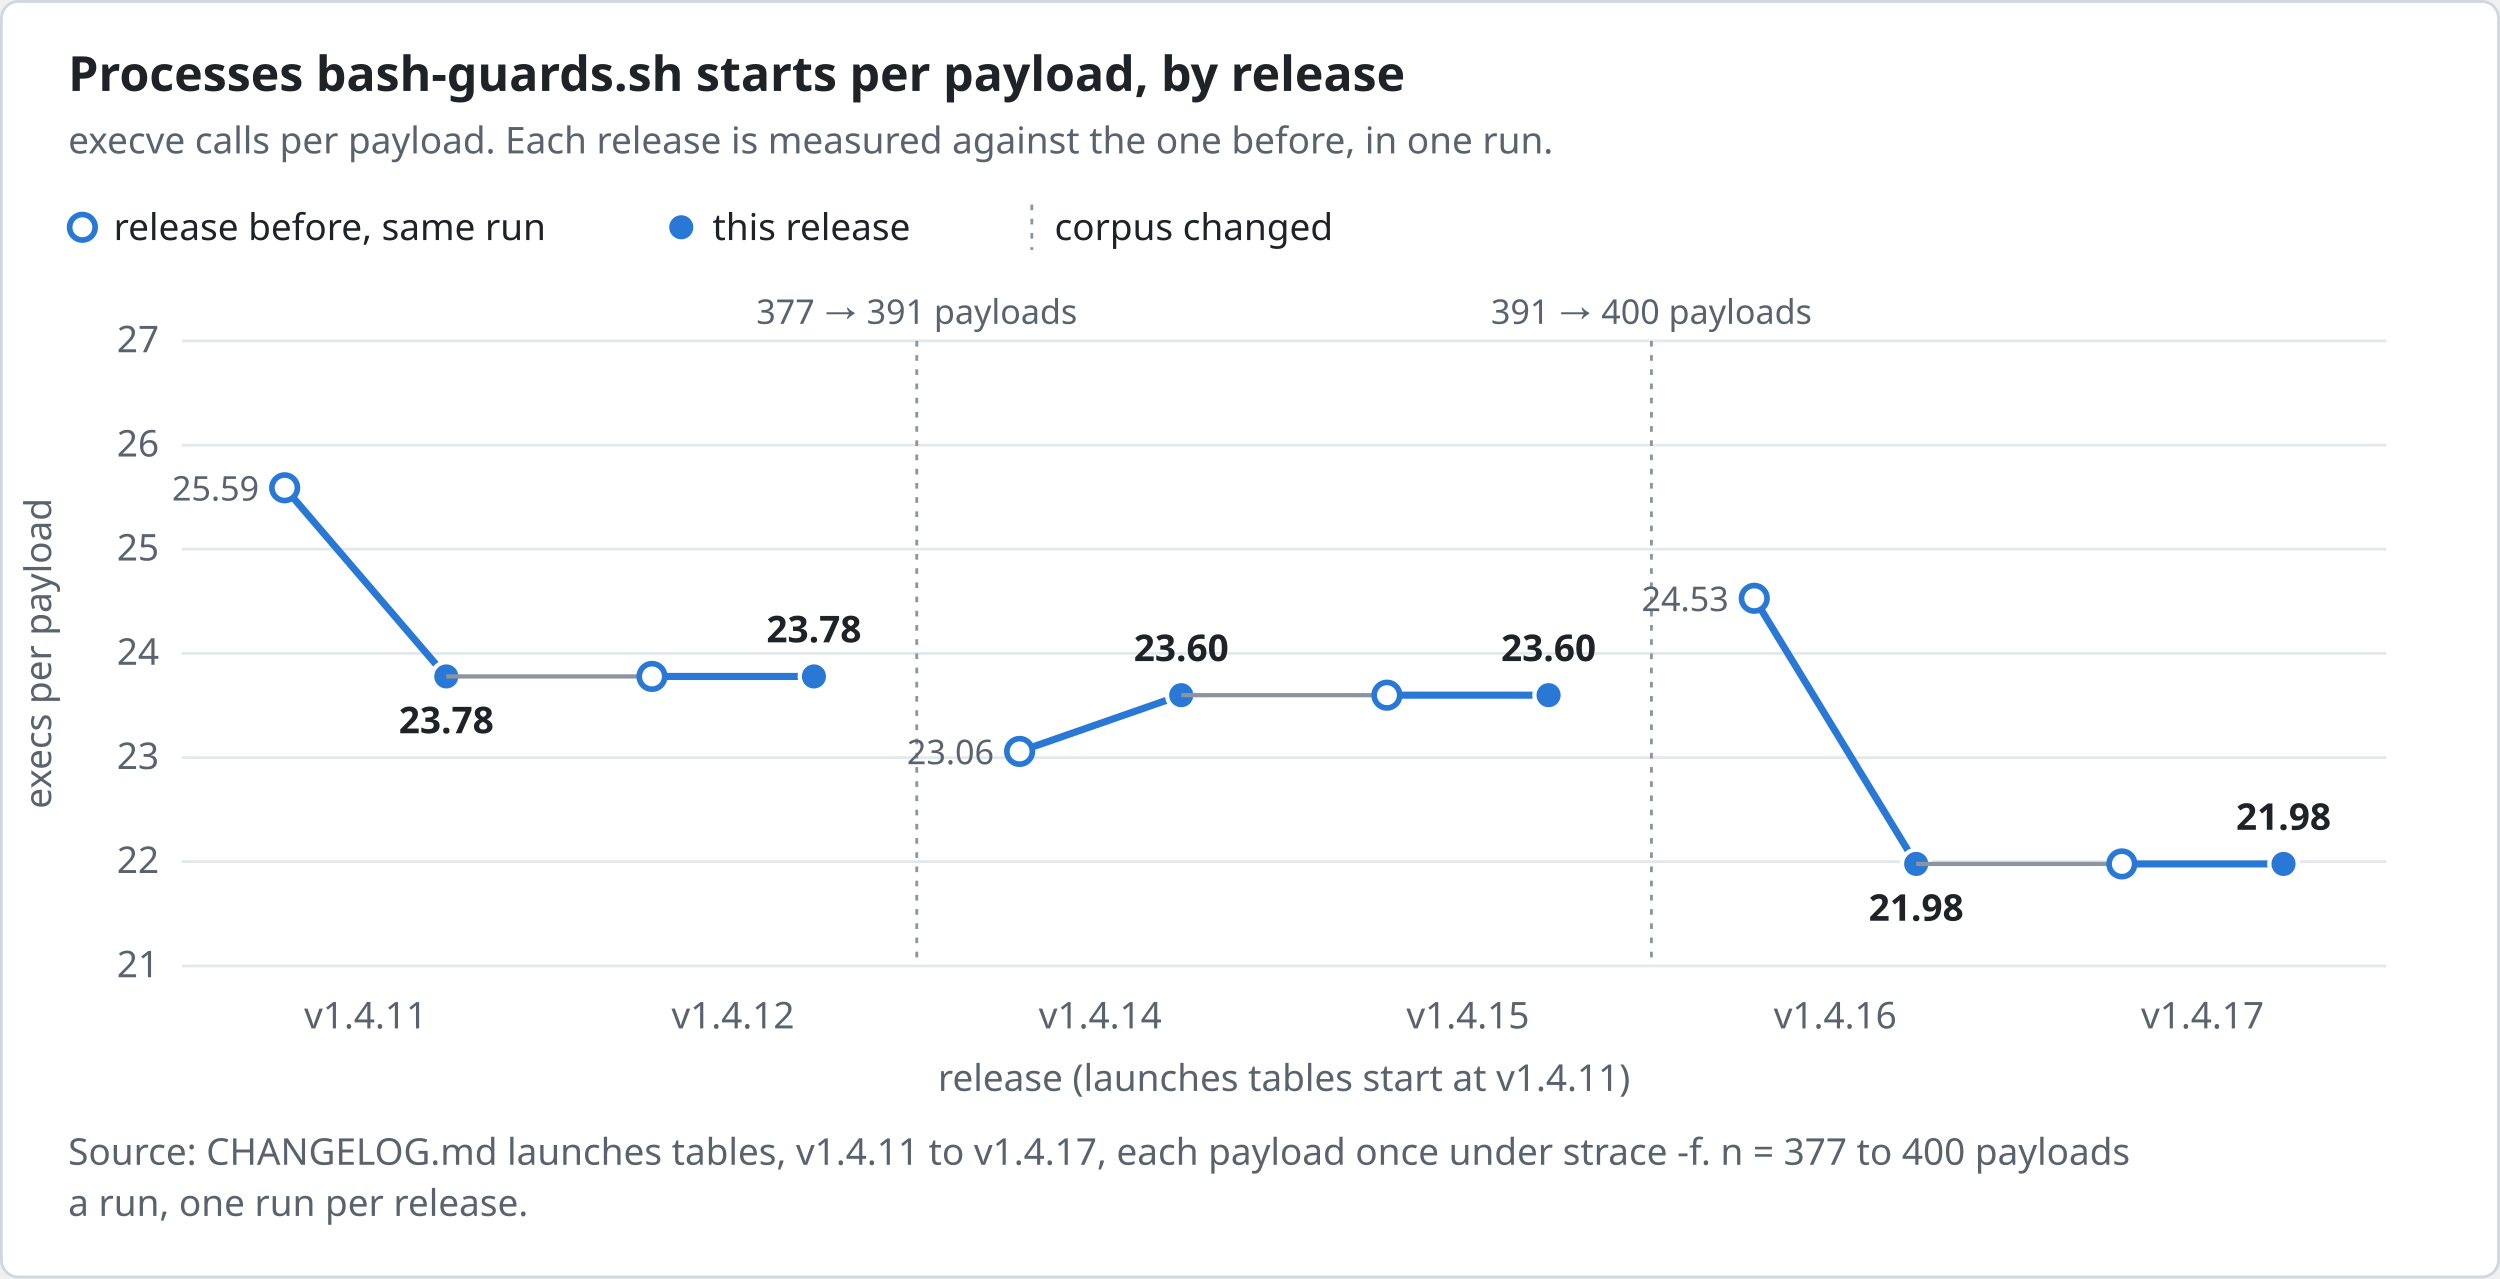
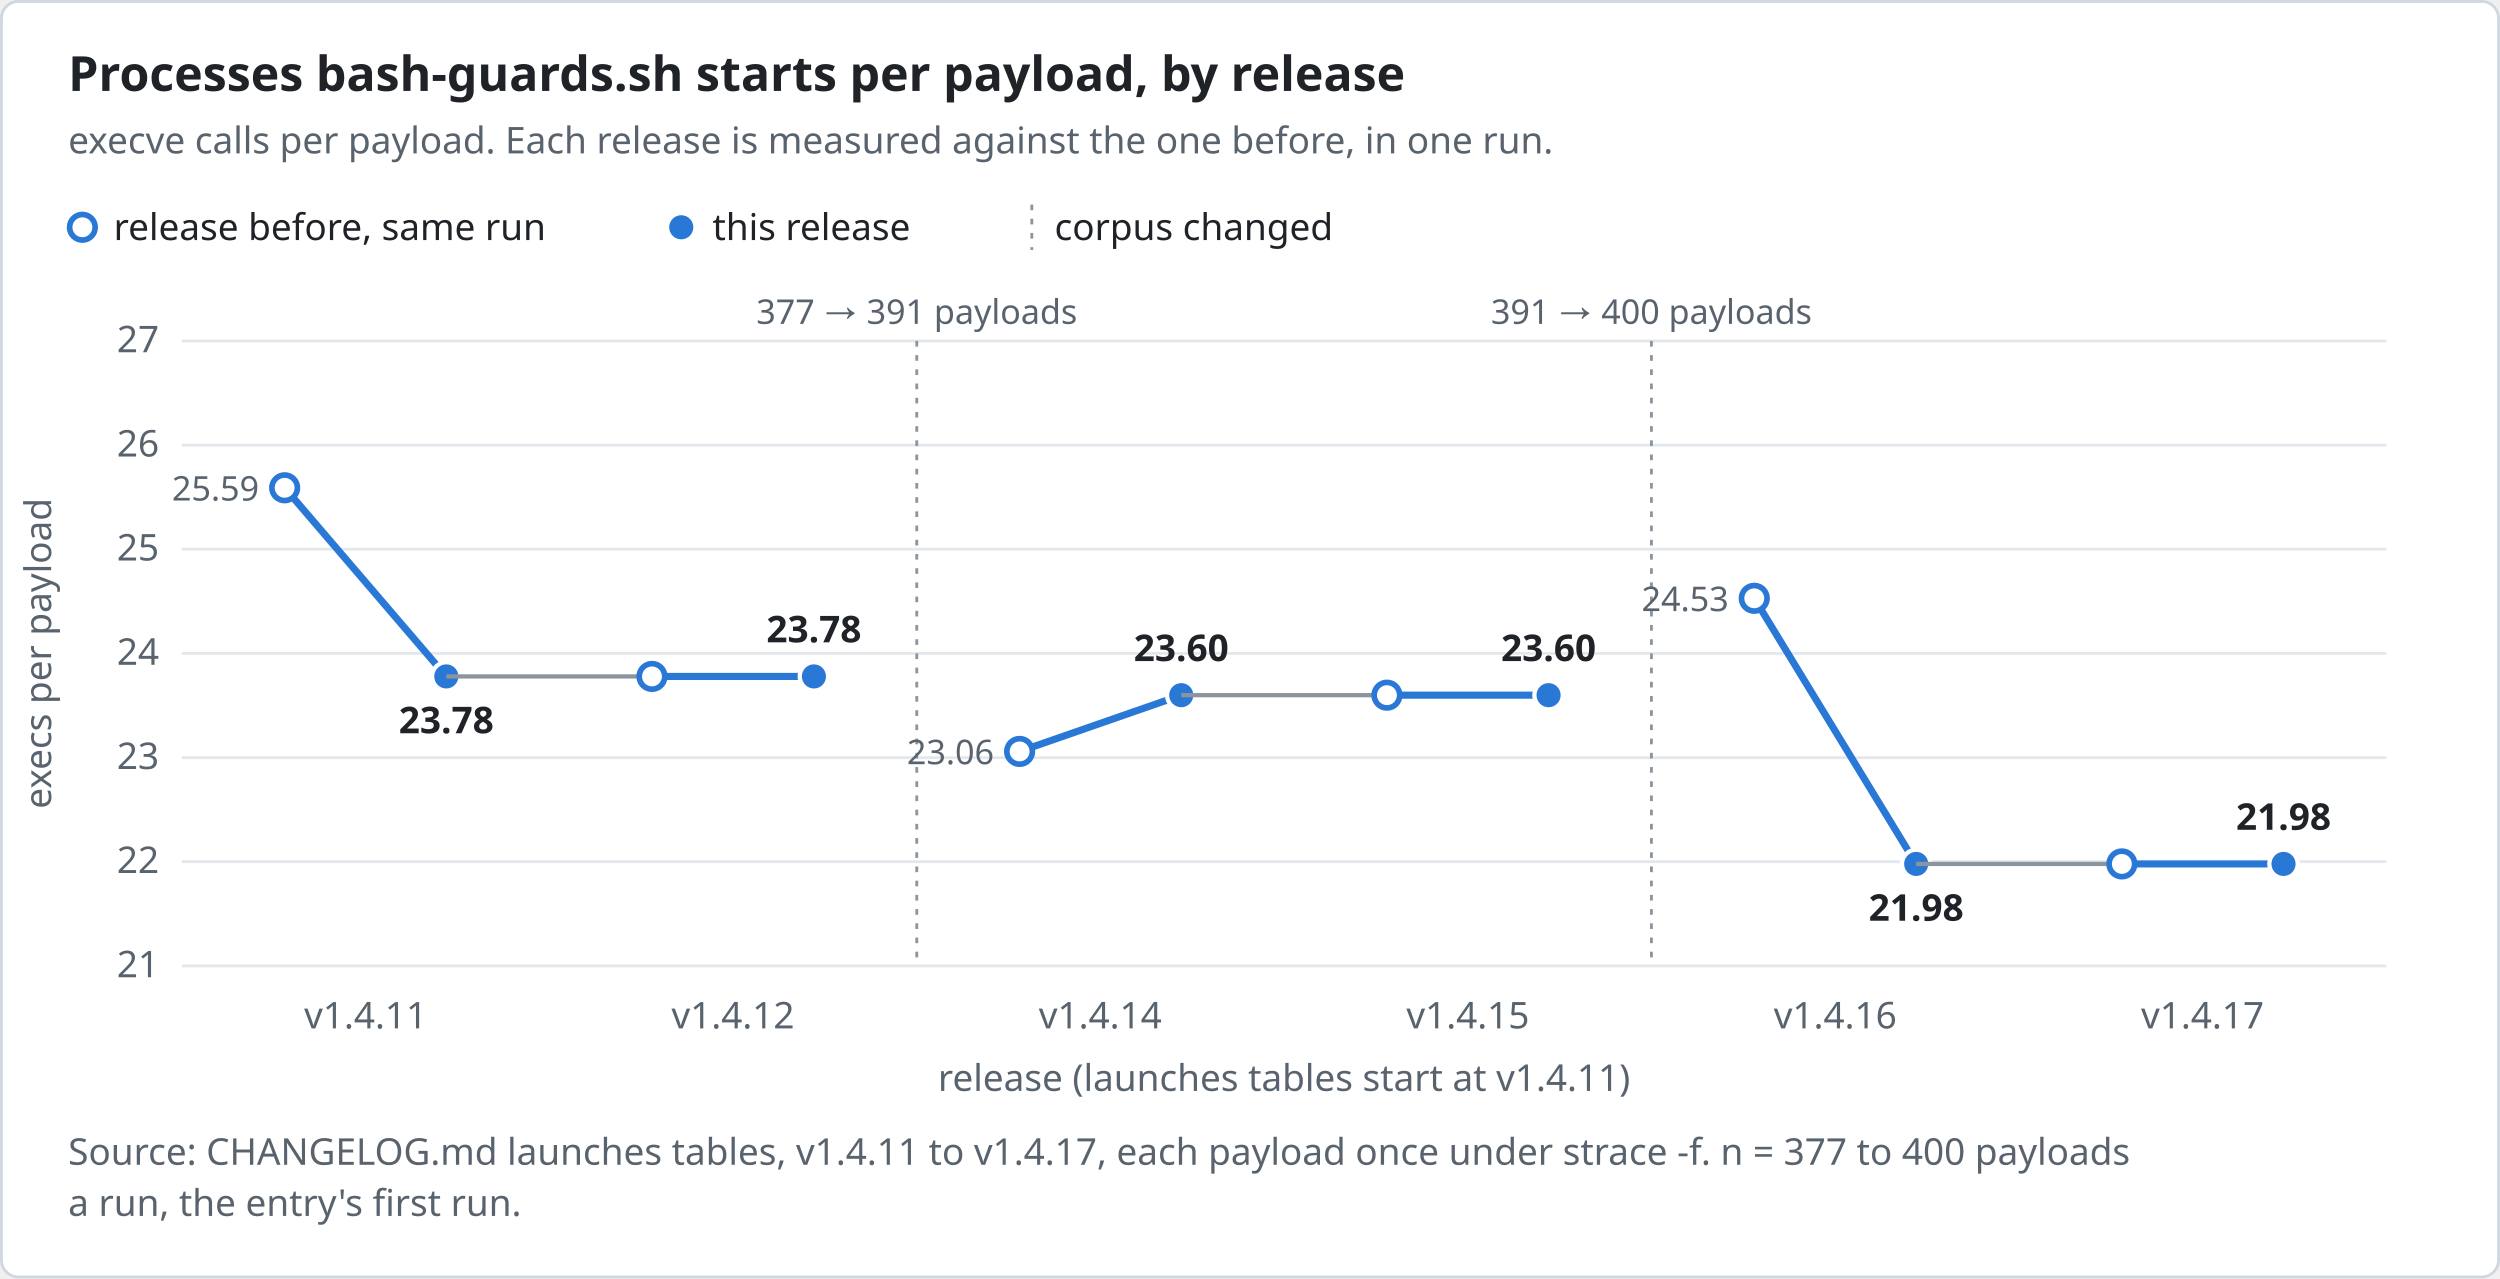
<svg xmlns="http://www.w3.org/2000/svg" width="880" height="450" viewBox="0 0 880 450" role="img" aria-labelledby="t d" font-family="-apple-system, BlinkMacSystemFont, 'Segoe UI', 'Noto Sans', Helvetica, Arial, sans-serif">
  <rect x="0.5" y="0.5" width="879" height="449" rx="6" fill="#ffffff" stroke="#d0d7de" />
  <text x="24" y="32" font-size="17" fill="#1f2328" font-weight="600">Processes bash-guards.sh starts per payload, by release</text>
  <text x="24" y="54" font-size="13" fill="#59636e">execve calls per payload. Each release is measured against the one before, in one run.</text>
  <circle cx="29" cy="80" r="4.5" fill="#ffffff" stroke="#2a78d6" stroke-width="2" />
  <text x="40" y="84.5" font-size="13" fill="#1f2328">release before, same run</text>
  <circle cx="239.8" cy="80" r="5" fill="#2a78d6" stroke="#ffffff" stroke-width="1.5" />
  <text x="250.8" y="84.5" font-size="13" fill="#1f2328">this release</text>
  <line x1="363.2" y1="72" x2="363.2" y2="88" stroke="#8c959f" stroke-width="1" stroke-dasharray="2 3" />
  <text x="371.2" y="84.5" font-size="13" fill="#1f2328">corpus changed</text>
  <line x1="64" y1="340" x2="840" y2="340" stroke="#e4e8ec" stroke-width="1" />
  <text x="56" y="344" font-size="13" fill="#59636e" text-anchor="end">21</text>
  <line x1="64" y1="303.3" x2="840" y2="303.3" stroke="#e4e8ec" stroke-width="1" />
  <text x="56" y="307.3" font-size="13" fill="#59636e" text-anchor="end">22</text>
  <line x1="64" y1="266.7" x2="840" y2="266.7" stroke="#e4e8ec" stroke-width="1" />
  <text x="56" y="270.7" font-size="13" fill="#59636e" text-anchor="end">23</text>
  <line x1="64" y1="230" x2="840" y2="230" stroke="#e4e8ec" stroke-width="1" />
  <text x="56" y="234" font-size="13" fill="#59636e" text-anchor="end">24</text>
  <line x1="64" y1="193.3" x2="840" y2="193.3" stroke="#e4e8ec" stroke-width="1" />
  <text x="56" y="197.3" font-size="13" fill="#59636e" text-anchor="end">25</text>
  <line x1="64" y1="156.7" x2="840" y2="156.7" stroke="#e4e8ec" stroke-width="1" />
  <text x="56" y="160.7" font-size="13" fill="#59636e" text-anchor="end">26</text>
  <line x1="64" y1="120" x2="840" y2="120" stroke="#e4e8ec" stroke-width="1" />
  <text x="56" y="124" font-size="13" fill="#59636e" text-anchor="end">27</text>
  <text x="18" y="230" font-size="13" fill="#59636e" text-anchor="middle" transform="rotate(-90 18 230)">execs per payload</text>
  <line x1="100.2" y1="171.7" x2="157.1" y2="238.1" stroke="#2a78d6" stroke-width="2.5" stroke-linecap="round" />
  <circle cx="100.2" cy="171.7" r="4.5" fill="#ffffff" stroke="#2a78d6" stroke-width="2" />
  <circle cx="157.1" cy="238.1" r="5" fill="#2a78d6" stroke="#ffffff" stroke-width="1.5" />
  <text x="91.2" y="176.2" font-size="12" fill="#59636e" text-anchor="end">25.59</text>
  <text x="157.1" y="258.1" font-size="13" fill="#1f2328" font-weight="600" text-anchor="middle">23.78</text>
  <text x="128.7" y="362" font-size="13" fill="#59636e" text-anchor="middle">v1.4.11</text>
  <line x1="157.1" y1="238.1" x2="229.5" y2="238.1" stroke="#8c959f" stroke-width="1.5" />
  <line x1="229.5" y1="238.1" x2="286.5" y2="238.1" stroke="#2a78d6" stroke-width="2.5" stroke-linecap="round" />
  <circle cx="229.5" cy="238.1" r="4.5" fill="#ffffff" stroke="#2a78d6" stroke-width="2" />
  <circle cx="286.5" cy="238.1" r="5" fill="#2a78d6" stroke="#ffffff" stroke-width="1.5" />
  <text x="286.5" y="226.1" font-size="13" fill="#1f2328" font-weight="600" text-anchor="middle">23.78</text>
  <text x="258" y="362" font-size="13" fill="#59636e" text-anchor="middle">v1.4.12</text>
  <line x1="322.7" y1="120" x2="322.7" y2="340" stroke="#8c959f" stroke-width="1" stroke-dasharray="2 3" />
  <text x="322.7" y="114" font-size="12" fill="#59636e" text-anchor="middle">377 → 391 payloads</text>
  <line x1="358.9" y1="264.5" x2="415.8" y2="244.7" stroke="#2a78d6" stroke-width="2.5" stroke-linecap="round" />
  <circle cx="358.9" cy="264.5" r="4.5" fill="#ffffff" stroke="#2a78d6" stroke-width="2" />
  <circle cx="415.8" cy="244.7" r="5" fill="#2a78d6" stroke="#ffffff" stroke-width="1.5" />
  <text x="349.9" y="269" font-size="12" fill="#59636e" text-anchor="end">23.06</text>
  <text x="415.8" y="232.7" font-size="13" fill="#1f2328" font-weight="600" text-anchor="middle">23.60</text>
  <text x="387.3" y="362" font-size="13" fill="#59636e" text-anchor="middle">v1.4.14</text>
  <line x1="415.8" y1="244.7" x2="488.2" y2="244.7" stroke="#8c959f" stroke-width="1.5" />
  <line x1="488.2" y1="244.7" x2="545.1" y2="244.7" stroke="#2a78d6" stroke-width="2.5" stroke-linecap="round" />
  <circle cx="488.2" cy="244.7" r="4.5" fill="#ffffff" stroke="#2a78d6" stroke-width="2" />
  <circle cx="545.1" cy="244.7" r="5" fill="#2a78d6" stroke="#ffffff" stroke-width="1.5" />
  <text x="545.1" y="232.7" font-size="13" fill="#1f2328" font-weight="600" text-anchor="middle">23.60</text>
  <text x="516.7" y="362" font-size="13" fill="#59636e" text-anchor="middle">v1.4.15</text>
  <line x1="581.3" y1="120" x2="581.3" y2="340" stroke="#8c959f" stroke-width="1" stroke-dasharray="2 3" />
  <text x="581.3" y="114" font-size="12" fill="#59636e" text-anchor="middle">391 → 400 payloads</text>
  <line x1="617.5" y1="210.6" x2="674.5" y2="304.1" stroke="#2a78d6" stroke-width="2.5" stroke-linecap="round" />
  <circle cx="617.5" cy="210.6" r="4.5" fill="#ffffff" stroke="#2a78d6" stroke-width="2" />
  <circle cx="674.5" cy="304.1" r="5" fill="#2a78d6" stroke="#ffffff" stroke-width="1.5" />
  <text x="608.5" y="215.1" font-size="12" fill="#59636e" text-anchor="end">24.53</text>
  <text x="674.5" y="324.1" font-size="13" fill="#1f2328" font-weight="600" text-anchor="middle">21.98</text>
  <text x="646" y="362" font-size="13" fill="#59636e" text-anchor="middle">v1.4.16</text>
  <line x1="674.5" y1="304.1" x2="746.9" y2="304.1" stroke="#8c959f" stroke-width="1.5" />
  <line x1="746.9" y1="304.1" x2="803.8" y2="304.1" stroke="#2a78d6" stroke-width="2.5" stroke-linecap="round" />
  <circle cx="746.9" cy="304.1" r="4.5" fill="#ffffff" stroke="#2a78d6" stroke-width="2" />
  <circle cx="803.8" cy="304.1" r="5" fill="#2a78d6" stroke="#ffffff" stroke-width="1.5" />
  <text x="803.8" y="292.1" font-size="13" fill="#1f2328" font-weight="600" text-anchor="middle">21.98</text>
  <text x="775.3" y="362" font-size="13" fill="#59636e" text-anchor="middle">v1.4.17</text>
  <text x="452" y="384" font-size="13" fill="#59636e" text-anchor="middle">release (launches tables start at v1.4.11)</text>
  <text x="24" y="410" font-size="13" fill="#59636e">Source: CHANGELOG.md launches tables, v1.4.11 to v1.4.17, each payload once under strace -f. n = 377 to 400 payloads</text>
-   <text x="24" y="428" font-size="13" fill="#59636e">a run, one run per release.</text>
+   <text x="24" y="428" font-size="13" fill="#59636e">a run, the entry's first run.</text>
</svg>
